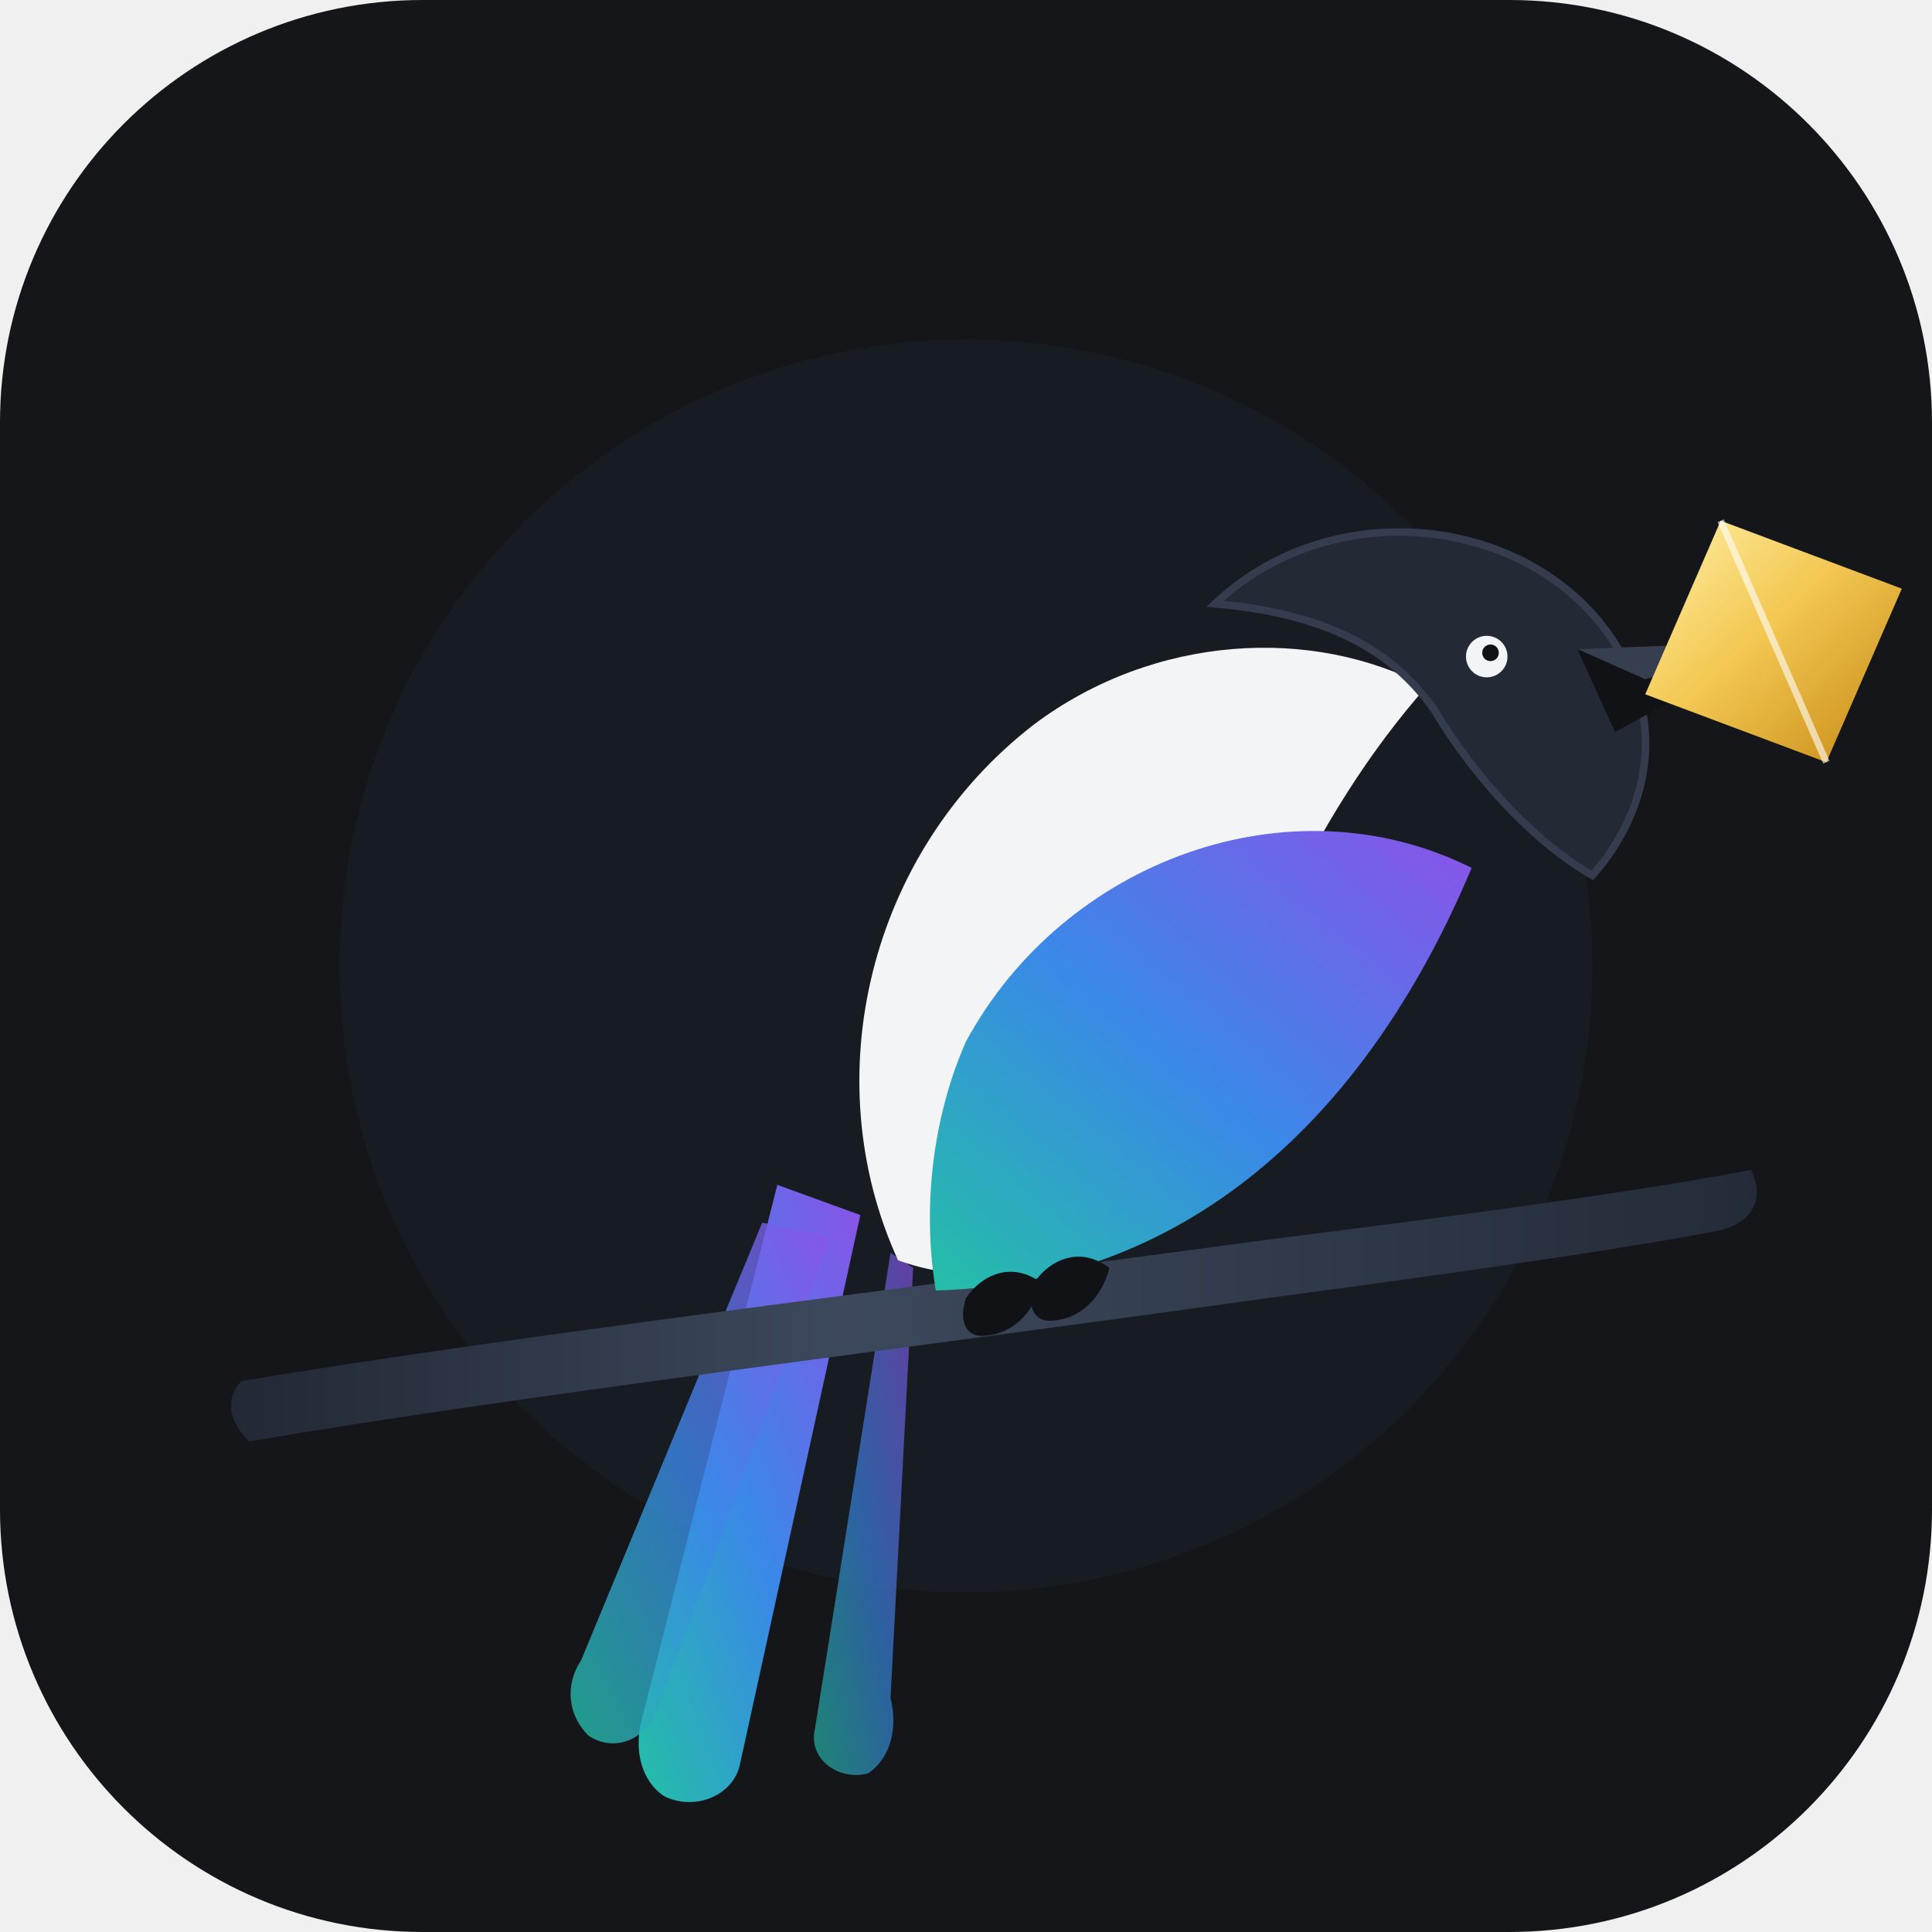
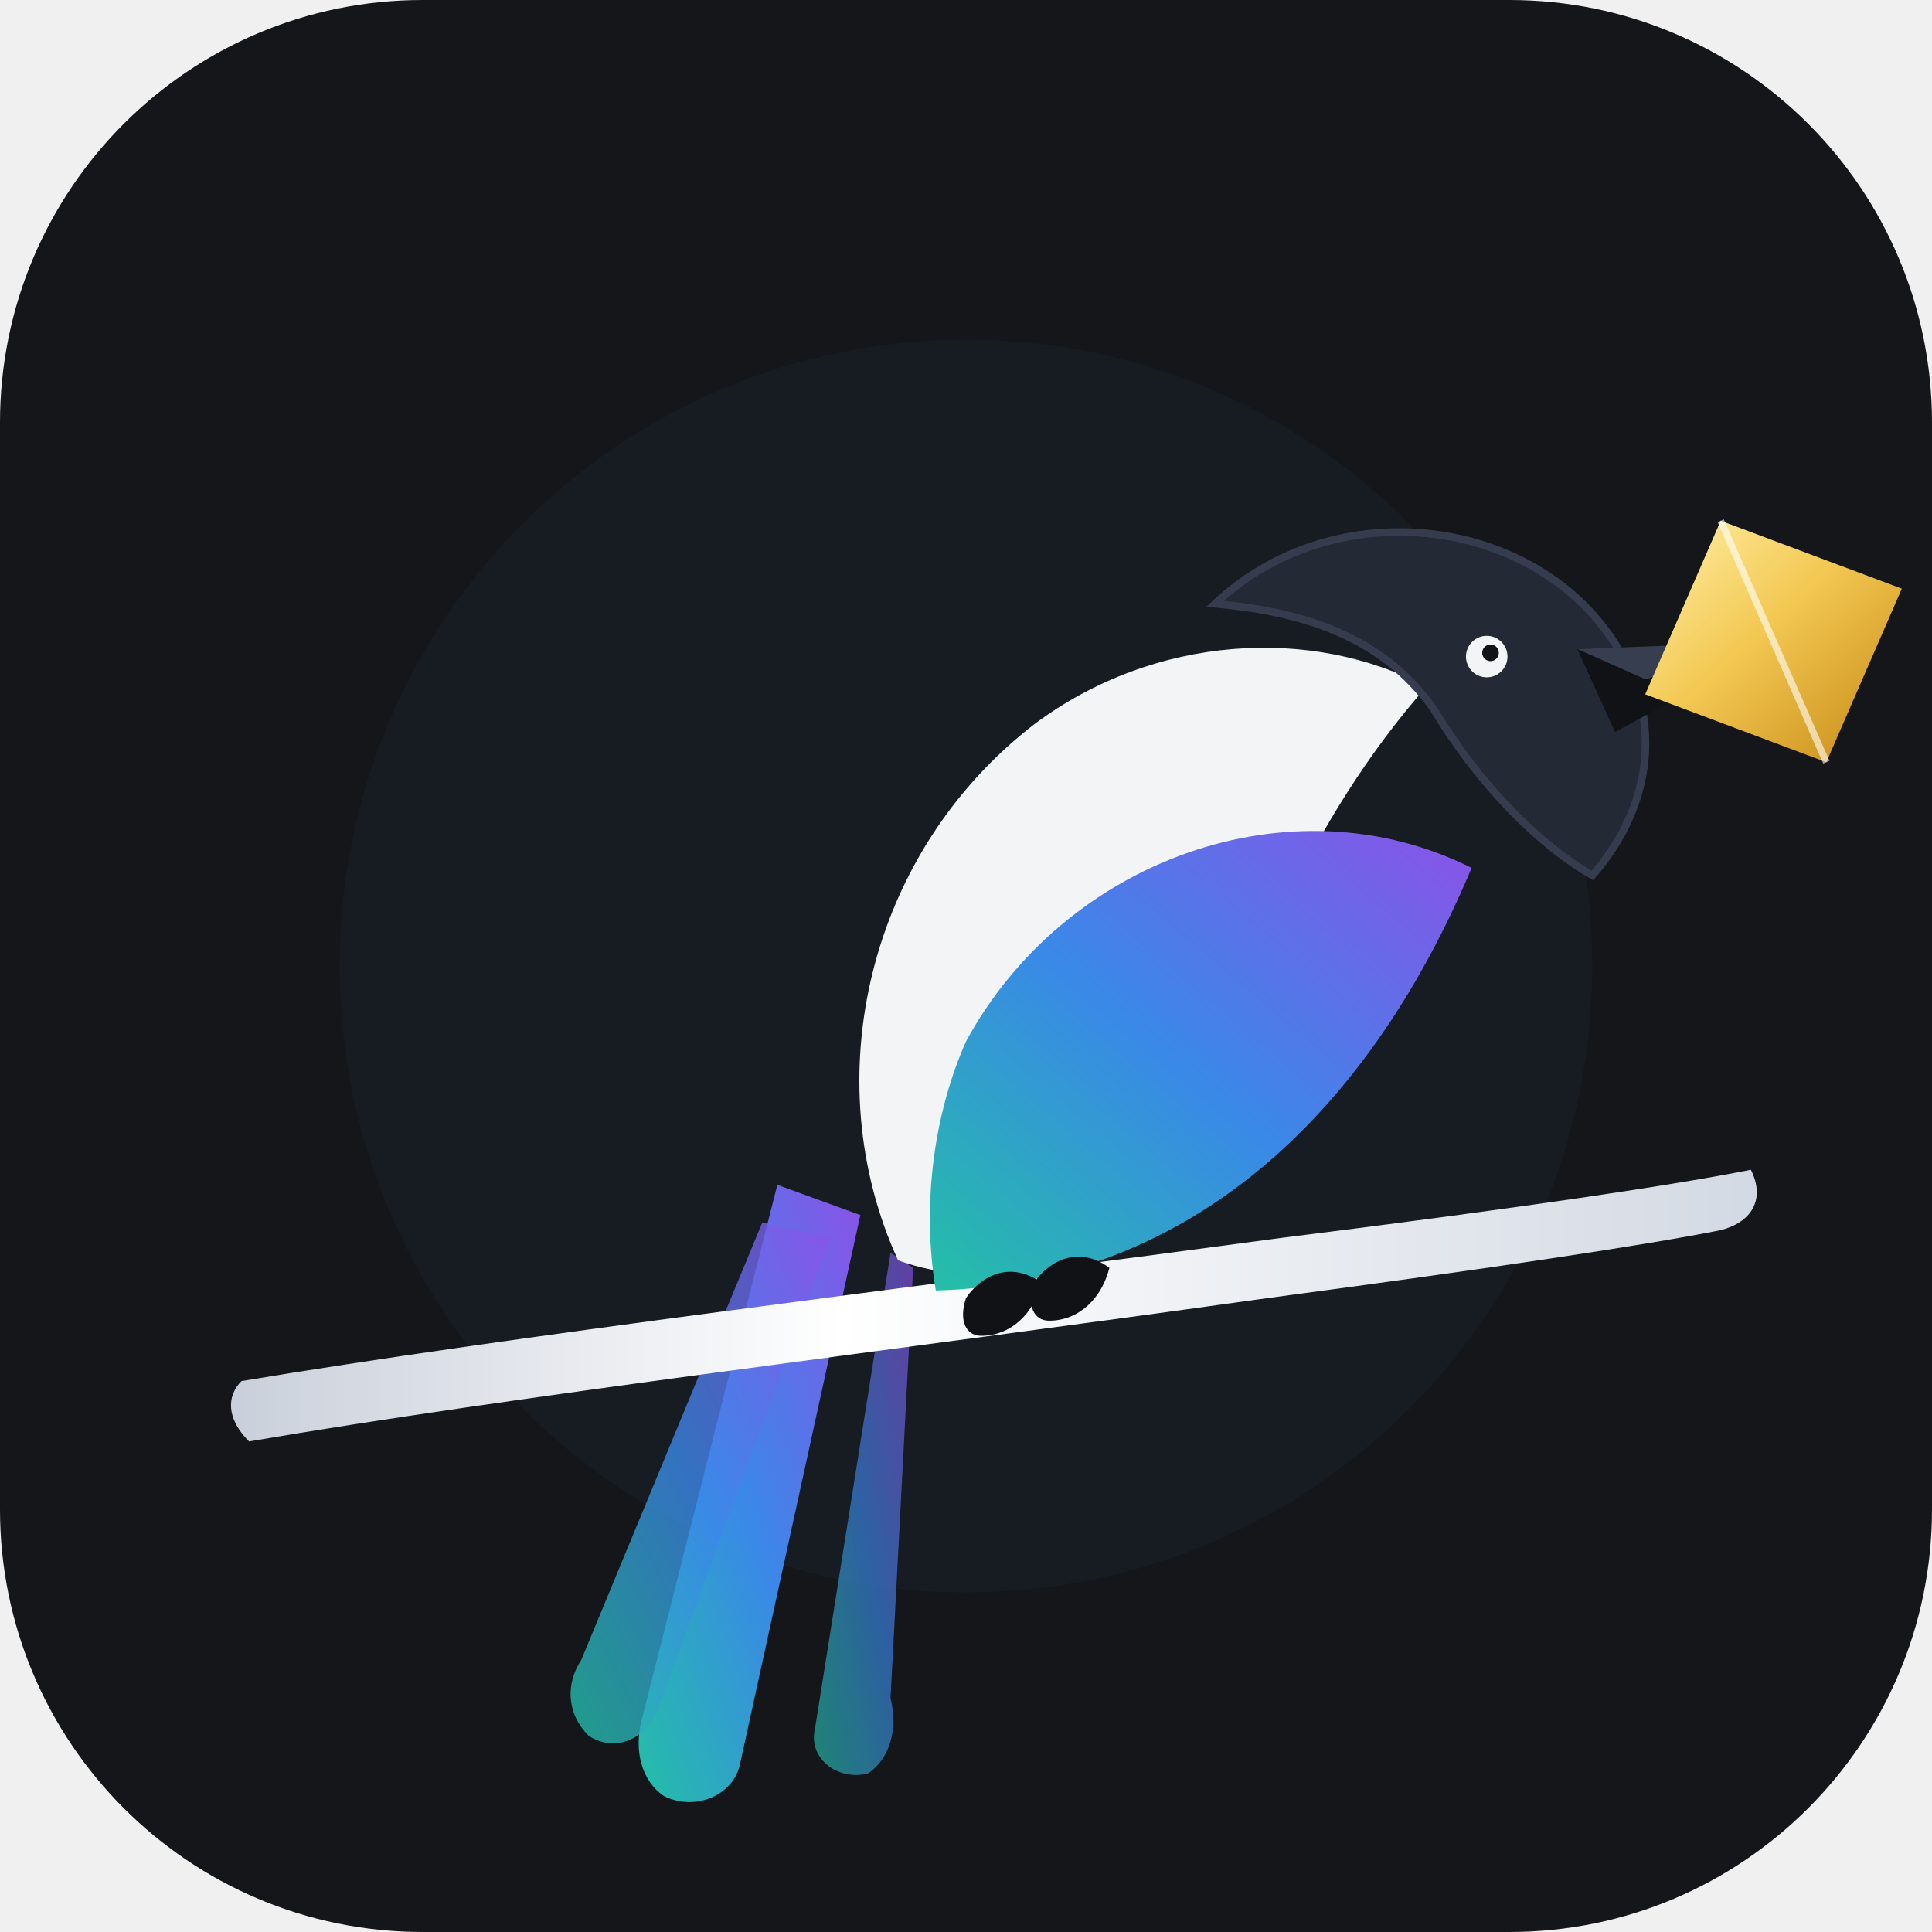
<svg xmlns="http://www.w3.org/2000/svg" viewBox="0 0 512 512" role="img" aria-label="Magpie">
  <defs>
    <linearGradient id="sheen" x1="0%" y1="100%" x2="100%" y2="0%">
      <stop offset="0%" stop-color="#24BFA6" />
      <stop offset="48%" stop-color="#3A88E8" />
      <stop offset="100%" stop-color="#8B52E8" />
    </linearGradient>
    <linearGradient id="gold" x1="0%" y1="0%" x2="1" y2="1">
      <stop offset="0%" stop-color="#FFF1A8" />
      <stop offset="45%" stop-color="#F3C853" />
      <stop offset="100%" stop-color="#C58812" />
    </linearGradient>
    <linearGradient id="branch-grad" x1="0%" y1="0%" x2="100%" y2="0%">
-       <stop offset="0%" stop-color="#222834" />
-       <stop offset="40%" stop-color="#3C485C" />
-       <stop offset="100%" stop-color="#242B38" />
+       <stop offset="0%" stop-color="#C9CFDA" />
+       <stop offset="40%" stop-color="#FFFFFF" />
+       <stop offset="100%" stop-color="#D3D9E3" />
    </linearGradient>
  </defs>
  <rect width="512" height="512" rx="112" fill="#14161A" />
  <circle cx="256" cy="256" r="166" fill="#181C25" opacity="0.7" />
  <g fill="url(#sheen)">
    <path d="M228 322 L196 468 C194 476 184 480 176 476 C170 472 168 464 170 456 L206 314 Z" />
    <path d="M220 328 L174 454 C170 462 162 464 156 460 C150 454 150 446 154 440 L202 324 Z" opacity="0.8" />
    <path d="M236 332 L216 458 C214 466 222 472 230 470 C236 466 238 458 236 450 L242 336 Z" opacity="0.65" />
  </g>
  <path d="M64 366 C136 354 236 342 340 328 C404 320 444 314 464 310 C468 318 464 324 456 326 C436 330 396 336 336 344 C236 358 136 370 66 382 C60 376 60 370 64 366 Z" fill="url(#branch-grad)" />
  <path d="M238 334 C216 286 230 226 274 192 C306 168 348 166 378 182 C348 216 326 264 316 316 C290 338 260 342 238 334 Z" fill="#F2F4F6" />
  <path d="M256 276 C282 228 342 206 390 230 C364 292 318 340 248 342 C244 318 248 294 256 276 Z" fill="url(#sheen)" />
  <path d="M276 340 C274 348 268 354 260 354 C256 354 254 350 256 344 C260 338 268 334 276 340 Z" fill="#101216" />
  <path d="M294 336 C292 344 286 350 278 350 C274 350 272 346 274 340 C278 334 286 330 294 336 Z" fill="#101216" />
  <path d="M322 160 C356 128 414 138 432 178 C440 196 436 216 422 232 C408 224 392 208 380 188 C366 168 344 162 322 160 Z" fill="#242936" stroke="#353C4D" stroke-width="2" />
  <path d="M418 172 L472 170 L428 194 Z" fill="#101216" />
  <path d="M418 172 L472 170 L436 180 Z" fill="#363E50" />
  <polygon points="456,138 504,156 484,202 436,184" fill="url(#gold)" />
  <line x1="456" y1="138" x2="484" y2="202" stroke="#FFFFFF" stroke-width="1.8" opacity="0.6" />
  <circle cx="394" cy="174" r="5.5" fill="#F2F4F6" />
  <circle cx="395" cy="173" r="2.2" fill="#101216" />
</svg>
